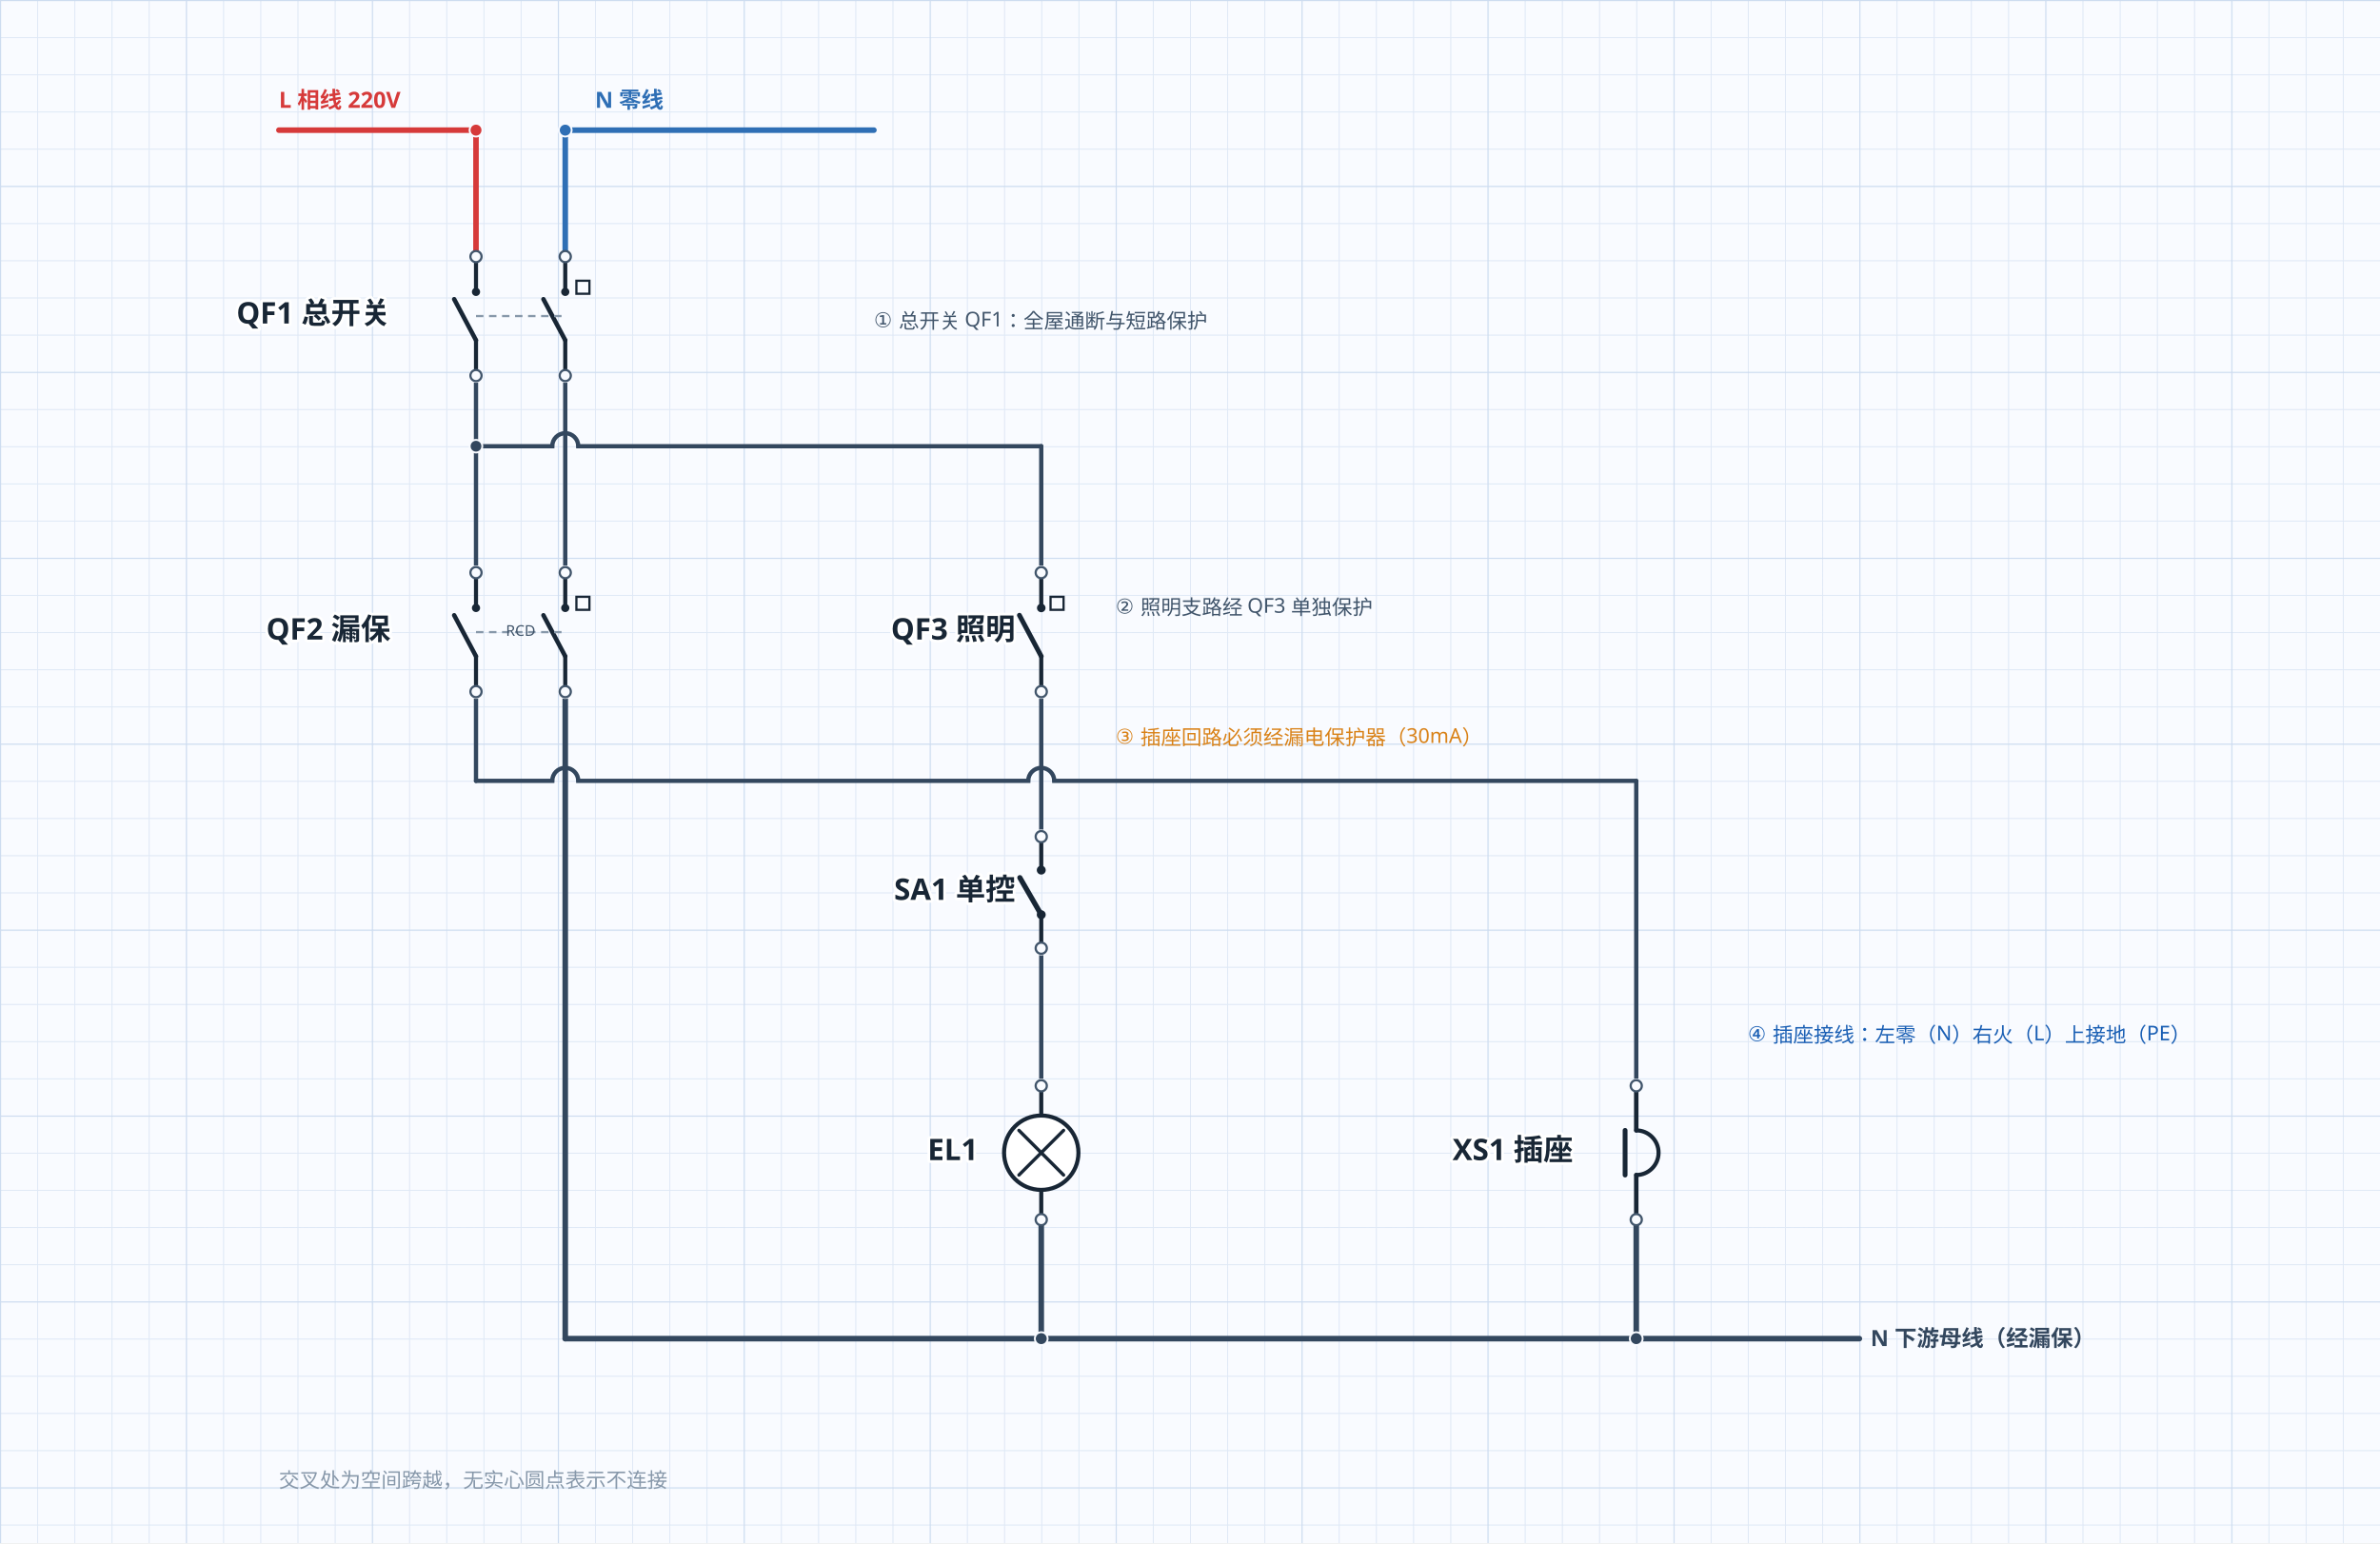
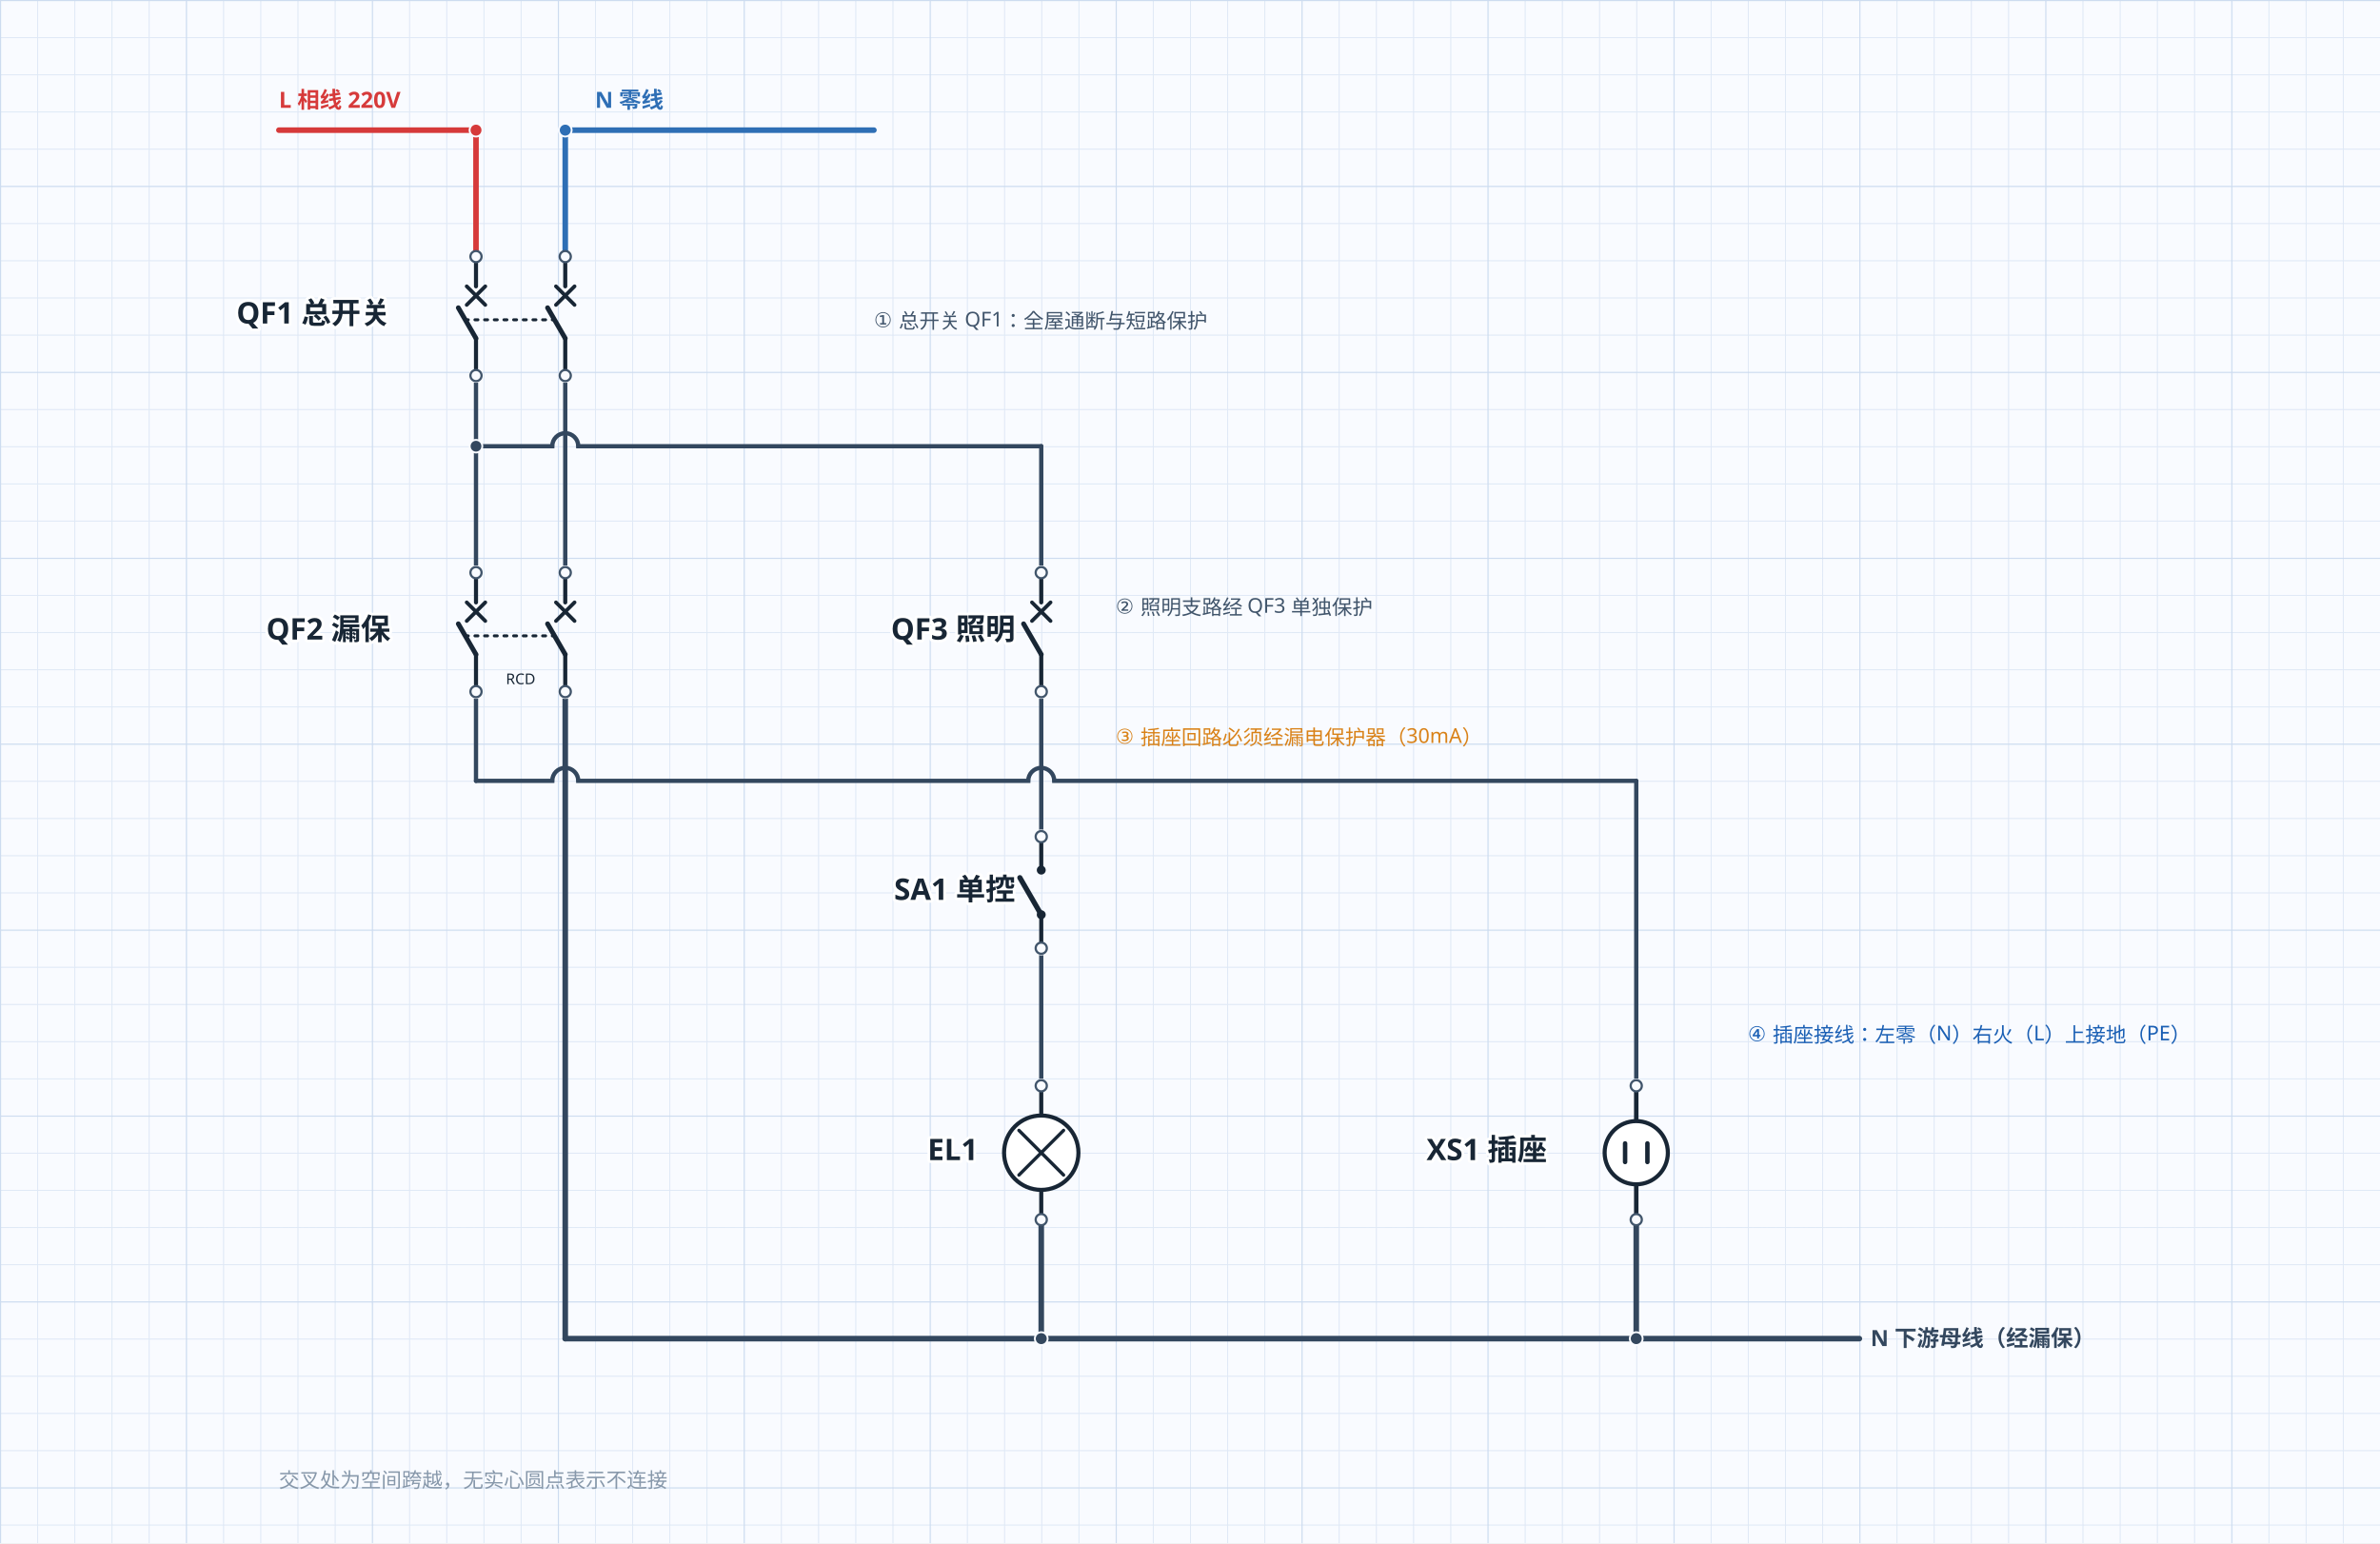
<svg xmlns="http://www.w3.org/2000/svg" viewBox="0 0 1280 830" width="100%" height="100%" preserveAspectRatio="xMidYMid meet" font-family="'Segoe UI','Microsoft YaHei','Noto Sans SC',sans-serif">
  <defs>
    <pattern id="gridMinor" width="20" height="20" patternUnits="userSpaceOnUse">
      <path d="M 20 0 L 0 0 0 20" fill="none" stroke="#dfe9f6" stroke-width="1" />
    </pattern>
    <pattern id="gridMajor" width="100" height="100" patternUnits="userSpaceOnUse">
      <rect width="100" height="100" fill="url(#gridMinor)" />
      <path d="M 100 0 L 0 0 0 100" fill="none" stroke="#cddcf0" stroke-width="1.2" />
    </pattern>
    <filter id="soft" x="-20%" y="-20%" width="140%" height="140%">
      <feDropShadow dx="0" dy="1" stdDeviation="2" flood-color="#1b2a3a" flood-opacity="0.08" />
    </filter>
  </defs>
  <rect x="0" y="0" width="1280" height="830" fill="#f9fbff" />
  <rect x="0" y="0" width="1280" height="830" fill="url(#gridMajor)" />
  <g class="wires">
-     <g class="wire" data-net="L" style="cursor:default">
+     <g class="wire" data-net="L" data-bus="1" style="cursor:default">
      <g class="wire-seg" data-wire-seg="L:0" data-net="L" data-seg="0">
        <line x1="150" y1="70" x2="256" y2="70" stroke="#d63a3a" stroke-width="3" stroke-linecap="round" opacity="1" />
      </g>
      <g class="wire-seg" data-wire-seg="L:null" data-net="L">
        <line x1="256" y1="138" x2="256" y2="70" stroke="#d63a3a" stroke-width="3" stroke-linecap="round" opacity="1" />
      </g>
      <circle class="junction" cx="256" cy="70" r="3.45" fill="#d63a3a" stroke="#f9fbff" stroke-width="1" opacity="1" />
    </g>
-     <g class="wire" data-net="N-in" style="cursor:default">
+     <g class="wire" data-net="N-in" data-bus="1" style="cursor:default">
      <g class="wire-seg" data-wire-seg="N-in:0" data-net="N-in" data-seg="0">
        <line x1="304" y1="70" x2="470" y2="70" stroke="#2f6fb5" stroke-width="3" stroke-linecap="round" opacity="1" />
      </g>
      <g class="wire-seg" data-wire-seg="N-in:null" data-net="N-in">
        <line x1="304" y1="138" x2="304" y2="70" stroke="#2f6fb5" stroke-width="3" stroke-linecap="round" opacity="1" />
      </g>
      <circle class="junction" cx="304" cy="70" r="3.45" fill="#2f6fb5" stroke="#f9fbff" stroke-width="1" opacity="1" />
    </g>
-     <g class="wire" data-net="n-L-out" style="cursor:default">
+     <g class="wire" data-net="n-L-out" data-bus="0" style="cursor:default">
      <g class="wire-seg" data-wire-seg="n-L-out:0" data-net="n-L-out" data-seg="0">
        <line x1="256" y1="202" x2="256" y2="308" stroke="#33475e" stroke-width="2.3" stroke-linecap="round" opacity="1" />
      </g>
      <g class="wire-seg" data-wire-seg="n-L-out:1" data-net="n-L-out" data-seg="1">
        <path d="M 256 240 L 297 240 A 7 7 0 0 1 311 240 L 560 240" fill="none" stroke="#33475e" stroke-width="2.3" stroke-linecap="round" opacity="1" />
      </g>
      <g class="wire-seg" data-wire-seg="n-L-out:1" data-net="n-L-out" data-seg="1">
        <line x1="560" y1="240" x2="560" y2="310" stroke="#33475e" stroke-width="2.3" stroke-linecap="round" opacity="1" />
      </g>
      <circle class="junction" cx="256" cy="240" r="3.4" fill="#33475e" stroke="#f9fbff" stroke-width="1" opacity="1" />
      <circle class="junction" cx="256" cy="202" r="3.4" fill="#33475e" stroke="#f9fbff" stroke-width="1" opacity="1" />
      <circle class="junction" cx="256" cy="308" r="3.4" fill="#33475e" stroke="#f9fbff" stroke-width="1" opacity="1" />
      <circle class="junction" cx="560" cy="308" r="3.4" fill="#33475e" stroke="#f9fbff" stroke-width="1" opacity="1" />
    </g>
-     <g class="wire" data-net="n-N-out" style="cursor:default">
+     <g class="wire" data-net="n-N-out" data-bus="0" style="cursor:default">
      <g class="wire-seg" data-wire-seg="n-N-out:0" data-net="n-N-out" data-seg="0">
        <line x1="304" y1="202" x2="304" y2="308" stroke="#33475e" stroke-width="2.3" stroke-linecap="round" opacity="1" />
      </g>
      <circle class="junction" cx="304" cy="202" r="3.4" fill="#33475e" stroke="#f9fbff" stroke-width="1" opacity="1" />
      <circle class="junction" cx="304" cy="308" r="3.4" fill="#33475e" stroke="#f9fbff" stroke-width="1" opacity="1" />
    </g>
-     <g class="wire" data-net="n-N-bus" style="cursor:default">
+     <g class="wire" data-net="n-N-bus" data-bus="1" style="cursor:default">
      <g class="wire-seg" data-wire-seg="n-N-bus:0" data-net="n-N-bus" data-seg="0">
        <line x1="304" y1="372" x2="304" y2="720" stroke="#33475e" stroke-width="3" stroke-linecap="round" opacity="1" />
      </g>
      <g class="wire-seg" data-wire-seg="n-N-bus:0" data-net="n-N-bus" data-seg="0">
        <line x1="304" y1="720" x2="1000" y2="720" stroke="#33475e" stroke-width="3" stroke-linecap="round" opacity="1" />
      </g>
      <g class="wire-seg" data-wire-seg="n-N-bus:null" data-net="n-N-bus">
        <line x1="560" y1="656" x2="560" y2="720" stroke="#33475e" stroke-width="3" stroke-linecap="round" opacity="1" />
      </g>
      <g class="wire-seg" data-wire-seg="n-N-bus:null" data-net="n-N-bus">
        <line x1="880" y1="656" x2="880" y2="720" stroke="#33475e" stroke-width="3" stroke-linecap="round" opacity="1" />
      </g>
      <circle class="junction" cx="304" cy="372" r="3.45" fill="#33475e" stroke="#f9fbff" stroke-width="1" opacity="1" />
      <circle class="junction" cx="560" cy="720" r="3.45" fill="#33475e" stroke="#f9fbff" stroke-width="1" opacity="1" />
      <circle class="junction" cx="880" cy="720" r="3.45" fill="#33475e" stroke="#f9fbff" stroke-width="1" opacity="1" />
    </g>
-     <g class="wire" data-net="n-socket-L" style="cursor:default">
+     <g class="wire" data-net="n-socket-L" data-bus="0" style="cursor:default">
      <g class="wire-seg" data-wire-seg="n-socket-L:0" data-net="n-socket-L" data-seg="0">
        <line x1="256" y1="372" x2="256" y2="420" stroke="#33475e" stroke-width="2.3" stroke-linecap="round" opacity="1" />
      </g>
      <g class="wire-seg" data-wire-seg="n-socket-L:0" data-net="n-socket-L" data-seg="0">
        <path d="M 256 420 L 297 420 A 7 7 0 0 1 311 420 L 553 420 A 7 7 0 0 1 567 420 L 880 420" fill="none" stroke="#33475e" stroke-width="2.3" stroke-linecap="round" opacity="1" />
      </g>
      <g class="wire-seg" data-wire-seg="n-socket-L:0" data-net="n-socket-L" data-seg="0">
        <line x1="880" y1="420" x2="880" y2="584" stroke="#33475e" stroke-width="2.3" stroke-linecap="round" opacity="1" />
      </g>
      <circle class="junction" cx="256" cy="372" r="3.4" fill="#33475e" stroke="#f9fbff" stroke-width="1" opacity="1" />
      <circle class="junction" cx="880" cy="584" r="3.4" fill="#33475e" stroke="#f9fbff" stroke-width="1" opacity="1" />
    </g>
-     <g class="wire" data-net="n-lamp-1" style="cursor:default">
+     <g class="wire" data-net="n-lamp-1" data-bus="0" style="cursor:default">
      <g class="wire-seg" data-wire-seg="n-lamp-1:0" data-net="n-lamp-1" data-seg="0">
        <line x1="560" y1="370" x2="560" y2="450" stroke="#33475e" stroke-width="2.3" stroke-linecap="round" opacity="1" />
      </g>
      <circle class="junction" cx="560" cy="372" r="3.4" fill="#33475e" stroke="#f9fbff" stroke-width="1" opacity="1" />
      <circle class="junction" cx="560" cy="450" r="3.4" fill="#33475e" stroke="#f9fbff" stroke-width="1" opacity="1" />
    </g>
-     <g class="wire" data-net="n-lamp-2" style="cursor:default">
+     <g class="wire" data-net="n-lamp-2" data-bus="0" style="cursor:default">
      <g class="wire-seg" data-wire-seg="n-lamp-2:0" data-net="n-lamp-2" data-seg="0">
        <line x1="560" y1="510" x2="560" y2="584" stroke="#33475e" stroke-width="2.3" stroke-linecap="round" opacity="1" />
      </g>
      <circle class="junction" cx="560" cy="510" r="3.4" fill="#33475e" stroke="#f9fbff" stroke-width="1" opacity="1" />
      <circle class="junction" cx="560" cy="584" r="3.4" fill="#33475e" stroke="#f9fbff" stroke-width="1" opacity="1" />
    </g>
  </g>
  <g class="wire-labels">
-     <text x="150" y="58" font-size="12" font-weight="600" fill="#d63a3a" text-anchor="start" font-family="'Segoe UI','Microsoft YaHei','Noto Sans SC',sans-serif">L 相线 220V</text>
-     <text x="320" y="58" font-size="12" font-weight="600" fill="#2f6fb5" text-anchor="start" font-family="'Segoe UI','Microsoft YaHei','Noto Sans SC',sans-serif">N 零线</text>
-     <text x="1006" y="724" font-size="12" font-weight="600" fill="#33475e" text-anchor="start" font-family="'Segoe UI','Microsoft YaHei','Noto Sans SC',sans-serif">N 下游母线（经漏保）</text>
+     <text x="150" y="58" font-size="12" font-weight="600" fill="#d63a3a" text-anchor="start" font-family="'Segoe UI','Microsoft YaHei','Noto Sans SC',sans-serif" data-net="L" data-bus-label="L">L 相线 220V</text>
+     <text x="320" y="58" font-size="12" font-weight="600" fill="#2f6fb5" text-anchor="start" font-family="'Segoe UI','Microsoft YaHei','Noto Sans SC',sans-serif" data-net="N-in" data-bus-label="N-in">N 零线</text>
+     <text x="1006" y="724" font-size="12" font-weight="600" fill="#33475e" text-anchor="start" font-family="'Segoe UI','Microsoft YaHei','Noto Sans SC',sans-serif" data-net="n-N-bus" data-bus-label="n-N-bus">N 下游母线（经漏保）</text>
  </g>
  <g class="devices">
    <g class="dev" data-dev="QF1" style="cursor:pointer">
      <g transform="translate(280 170) rotate(0)">
-         <line x1="-24" y1="-32" x2="-24" y2="-13" stroke="#182635" stroke-width="2.2" stroke-linecap="round" />
-         <line x1="-24" y1="13" x2="-24" y2="32" stroke="#182635" stroke-width="2.2" stroke-linecap="round" />
-         <circle cx="-24" cy="-13" r="2.2" fill="#182635" />
-         <g transform="rotate(-28 -24 13)">
-           <line x1="-24" y1="13" x2="-24" y2="-12" stroke="#182635" stroke-width="2.4" stroke-linecap="round" />
-         </g>
-         <line x1="24" y1="-32" x2="24" y2="-13" stroke="#182635" stroke-width="2.2" stroke-linecap="round" />
-         <line x1="24" y1="13" x2="24" y2="32" stroke="#182635" stroke-width="2.2" stroke-linecap="round" />
-         <circle cx="24" cy="-13" r="2.2" fill="#182635" />
-         <g transform="rotate(-28 24 13)">
-           <line x1="24" y1="13" x2="24" y2="-12" stroke="#182635" stroke-width="2.4" stroke-linecap="round" />
-         </g>
-         <line x1="-24" y1="0" x2="24" y2="0" stroke="#8798aa" stroke-width="1.2" stroke-dasharray="4 3" />
-         <rect x="30" y="-19" width="7" height="7" rx="0" fill="none" stroke="#182635" stroke-width="1.2" />
+         <g class="breaker-pole" data-x="-24" data-angle="-30">
+           <line x1="-24" y1="-32" x2="-24" y2="-16" stroke="#182635" stroke-width="2.2" stroke-linecap="round" />
+           <line x1="-29" y1="-16" x2="-19" y2="-6" stroke="#182635" stroke-width="2" stroke-linecap="round" />
+           <line x1="-29" y1="-6" x2="-19" y2="-16" stroke="#182635" stroke-width="2" stroke-linecap="round" />
+           <line x1="-24" y1="12" x2="-24" y2="32" stroke="#182635" stroke-width="2.2" stroke-linecap="round" />
+           <g transform="rotate(-30 -24 12)">
+             <line x1="-24" y1="12" x2="-24" y2="-7" stroke="#182635" stroke-width="2.6" stroke-linecap="round" />
+           </g>
+         </g>
+         <g class="breaker-pole" data-x="24" data-angle="-30">
+           <line x1="24" y1="-32" x2="24" y2="-16" stroke="#182635" stroke-width="2.2" stroke-linecap="round" />
+           <line x1="19" y1="-16" x2="29" y2="-6" stroke="#182635" stroke-width="2" stroke-linecap="round" />
+           <line x1="19" y1="-6" x2="29" y2="-16" stroke="#182635" stroke-width="2" stroke-linecap="round" />
+           <line x1="24" y1="12" x2="24" y2="32" stroke="#182635" stroke-width="2.2" stroke-linecap="round" />
+           <g transform="rotate(-30 24 12)">
+             <line x1="24" y1="12" x2="24" y2="-7" stroke="#182635" stroke-width="2.6" stroke-linecap="round" />
+           </g>
+         </g>
+         <line class="breaker-link" x1="-29.77" y1="2" x2="18.23" y2="2" stroke="#182635" stroke-width="1.6" stroke-linecap="round" stroke-dasharray="1.6 3.6" />
      </g>
      <text x="210" y="174" font-size="16" font-weight="700" fill="#182635" text-anchor="end" font-family="'Segoe UI','Microsoft YaHei','Noto Sans SC',sans-serif" paint-order="stroke" stroke="#ffffff" stroke-width="3" stroke-linejoin="round" data-dev-label="QF1" data-label-drag="QF1" style="cursor:move">QF1 总开关</text>
      <circle cx="256" cy="138" r="3" fill="#f9fbff" stroke="#41556b" stroke-width="1.2" class="pin" data-pin="QF1:1" />
      <circle cx="304" cy="138" r="3" fill="#f9fbff" stroke="#41556b" stroke-width="1.2" class="pin" data-pin="QF1:3" />
      <circle cx="256" cy="202" r="3" fill="#f9fbff" stroke="#41556b" stroke-width="1.2" class="pin" data-pin="QF1:2" />
      <circle cx="304" cy="202" r="3" fill="#f9fbff" stroke="#41556b" stroke-width="1.2" class="pin" data-pin="QF1:4" />
    </g>
    <g class="dev" data-dev="QF2" style="cursor:pointer">
      <g transform="translate(280 340) rotate(0)">
-         <line x1="-24" y1="-32" x2="-24" y2="-13" stroke="#182635" stroke-width="2.2" stroke-linecap="round" />
-         <line x1="-24" y1="13" x2="-24" y2="32" stroke="#182635" stroke-width="2.2" stroke-linecap="round" />
-         <circle cx="-24" cy="-13" r="2.2" fill="#182635" />
-         <g transform="rotate(-28 -24 13)">
-           <line x1="-24" y1="13" x2="-24" y2="-12" stroke="#182635" stroke-width="2.4" stroke-linecap="round" />
-         </g>
-         <line x1="24" y1="-32" x2="24" y2="-13" stroke="#182635" stroke-width="2.2" stroke-linecap="round" />
-         <line x1="24" y1="13" x2="24" y2="32" stroke="#182635" stroke-width="2.2" stroke-linecap="round" />
-         <circle cx="24" cy="-13" r="2.2" fill="#182635" />
-         <g transform="rotate(-28 24 13)">
-           <line x1="24" y1="13" x2="24" y2="-12" stroke="#182635" stroke-width="2.4" stroke-linecap="round" />
-         </g>
-         <line x1="-24" y1="0" x2="24" y2="0" stroke="#8798aa" stroke-width="1.2" stroke-dasharray="4 3" />
-         <rect x="30" y="-19" width="7" height="7" rx="0" fill="none" stroke="#182635" stroke-width="1.2" />
-         <text x="0" y="2" font-size="8" font-weight="500" fill="#41556b" text-anchor="middle" font-family="'Segoe UI','Microsoft YaHei',sans-serif">RCD</text>
+         <g class="breaker-pole" data-x="-24" data-angle="-30">
+           <line x1="-24" y1="-32" x2="-24" y2="-16" stroke="#182635" stroke-width="2.2" stroke-linecap="round" />
+           <line x1="-29" y1="-16" x2="-19" y2="-6" stroke="#182635" stroke-width="2" stroke-linecap="round" />
+           <line x1="-29" y1="-6" x2="-19" y2="-16" stroke="#182635" stroke-width="2" stroke-linecap="round" />
+           <line x1="-24" y1="12" x2="-24" y2="32" stroke="#182635" stroke-width="2.2" stroke-linecap="round" />
+           <g transform="rotate(-30 -24 12)">
+             <line x1="-24" y1="12" x2="-24" y2="-7" stroke="#182635" stroke-width="2.6" stroke-linecap="round" />
+           </g>
+         </g>
+         <g class="breaker-pole" data-x="24" data-angle="-30">
+           <line x1="24" y1="-32" x2="24" y2="-16" stroke="#182635" stroke-width="2.2" stroke-linecap="round" />
+           <line x1="19" y1="-16" x2="29" y2="-6" stroke="#182635" stroke-width="2" stroke-linecap="round" />
+           <line x1="19" y1="-6" x2="29" y2="-16" stroke="#182635" stroke-width="2" stroke-linecap="round" />
+           <line x1="24" y1="12" x2="24" y2="32" stroke="#182635" stroke-width="2.2" stroke-linecap="round" />
+           <g transform="rotate(-30 24 12)">
+             <line x1="24" y1="12" x2="24" y2="-7" stroke="#182635" stroke-width="2.6" stroke-linecap="round" />
+           </g>
+         </g>
+         <line class="breaker-link" x1="-29.77" y1="2" x2="18.23" y2="2" stroke="#182635" stroke-width="1.6" stroke-linecap="round" stroke-dasharray="1.6 3.6" />
+         <text x="0" y="28" font-size="8" font-weight="500" fill="#182635" text-anchor="middle" font-family="'Segoe UI','Microsoft YaHei',sans-serif">RCD</text>
      </g>
      <text x="210" y="344" font-size="16" font-weight="700" fill="#182635" text-anchor="end" font-family="'Segoe UI','Microsoft YaHei','Noto Sans SC',sans-serif" paint-order="stroke" stroke="#ffffff" stroke-width="3" stroke-linejoin="round" data-dev-label="QF2" data-label-drag="QF2" style="cursor:move">QF2 漏保</text>
      <circle cx="256" cy="308" r="3" fill="#f9fbff" stroke="#41556b" stroke-width="1.2" class="pin" data-pin="QF2:1" />
      <circle cx="304" cy="308" r="3" fill="#f9fbff" stroke="#41556b" stroke-width="1.2" class="pin" data-pin="QF2:3" />
      <circle cx="256" cy="372" r="3" fill="#f9fbff" stroke="#41556b" stroke-width="1.2" class="pin" data-pin="QF2:2" />
      <circle cx="304" cy="372" r="3" fill="#f9fbff" stroke="#41556b" stroke-width="1.2" class="pin" data-pin="QF2:4" />
    </g>
    <g class="dev" data-dev="QF3" style="cursor:pointer">
      <g transform="translate(560 340) rotate(0)">
-         <line x1="0" y1="-32" x2="0" y2="-13" stroke="#182635" stroke-width="2.2" stroke-linecap="round" />
-         <line x1="0" y1="13" x2="0" y2="32" stroke="#182635" stroke-width="2.2" stroke-linecap="round" />
-         <circle cx="0" cy="-13" r="2.3" fill="#182635" />
-         <g transform="rotate(-28 0 13)">
-           <line x1="0" y1="13" x2="0" y2="-12" stroke="#182635" stroke-width="2.6" stroke-linecap="round" />
-         </g>
-         <rect x="5" y="-19" width="7" height="7" rx="0" fill="none" stroke="#182635" stroke-width="1.2" />
+         <g class="breaker-pole" data-x="0" data-angle="-30">
+           <line x1="0" y1="-32" x2="0" y2="-16" stroke="#182635" stroke-width="2.2" stroke-linecap="round" />
+           <line x1="-5" y1="-16" x2="5" y2="-6" stroke="#182635" stroke-width="2" stroke-linecap="round" />
+           <line x1="-5" y1="-6" x2="5" y2="-16" stroke="#182635" stroke-width="2" stroke-linecap="round" />
+           <line x1="0" y1="12" x2="0" y2="32" stroke="#182635" stroke-width="2.2" stroke-linecap="round" />
+           <g transform="rotate(-30 0 12)">
+             <line x1="0" y1="12" x2="0" y2="-7" stroke="#182635" stroke-width="2.6" stroke-linecap="round" />
+           </g>
+         </g>
      </g>
      <text x="546" y="344" font-size="16" font-weight="700" fill="#182635" text-anchor="end" font-family="'Segoe UI','Microsoft YaHei','Noto Sans SC',sans-serif" paint-order="stroke" stroke="#ffffff" stroke-width="3" stroke-linejoin="round" data-dev-label="QF3" data-label-drag="QF3" style="cursor:move">QF3 照明</text>
      <circle cx="560" cy="308" r="3" fill="#f9fbff" stroke="#41556b" stroke-width="1.2" class="pin" data-pin="QF3:1" />
      <circle cx="560" cy="372" r="3" fill="#f9fbff" stroke="#41556b" stroke-width="1.2" class="pin" data-pin="QF3:2" />
    </g>
    <g class="dev" data-dev="SA1" style="cursor:pointer">
      <g transform="translate(560 480) rotate(0)">
        <line x1="0" y1="-30" x2="0" y2="-12" stroke="#182635" stroke-width="2.2" stroke-linecap="round" />
        <line x1="0" y1="12" x2="0" y2="30" stroke="#182635" stroke-width="2.2" stroke-linecap="round" />
        <circle cx="0" cy="-12" r="2.4" fill="#182635" />
        <circle cx="0" cy="12" r="2.4" fill="#182635" />
        <g transform="rotate(-30 0 12)">
          <line x1="0" y1="12" x2="0" y2="-11" stroke="#182635" stroke-width="2.8" stroke-linecap="round" />
        </g>
      </g>
      <text x="546" y="484" font-size="16" font-weight="700" fill="#182635" text-anchor="end" font-family="'Segoe UI','Microsoft YaHei','Noto Sans SC',sans-serif" paint-order="stroke" stroke="#ffffff" stroke-width="3" stroke-linejoin="round" data-dev-label="SA1" data-label-drag="SA1" style="cursor:move">SA1 单控</text>
      <circle cx="560" cy="450" r="3" fill="#f9fbff" stroke="#41556b" stroke-width="1.2" class="pin" data-pin="SA1:1" />
      <circle cx="560" cy="510" r="3" fill="#f9fbff" stroke="#41556b" stroke-width="1.2" class="pin" data-pin="SA1:2" />
    </g>
    <g class="dev" data-dev="EL1" style="cursor:pointer">
      <g transform="translate(560 620) rotate(0)">
        <line x1="0" y1="-36" x2="0" y2="-20" stroke="#182635" stroke-width="2.2" stroke-linecap="round" />
        <line x1="0" y1="20" x2="0" y2="36" stroke="#182635" stroke-width="2.2" stroke-linecap="round" />
        <circle cx="0" cy="0" r="20" fill="#ffffff" stroke="#182635" stroke-width="2.2" />
        <line x1="-12" y1="-12" x2="12" y2="12" stroke="#182635" stroke-width="1.8" stroke-linecap="round" />
        <line x1="-12" y1="12" x2="12" y2="-12" stroke="#182635" stroke-width="1.8" stroke-linecap="round" />
      </g>
      <text x="526" y="624" font-size="16" font-weight="700" fill="#182635" text-anchor="end" font-family="'Segoe UI','Microsoft YaHei','Noto Sans SC',sans-serif" paint-order="stroke" stroke="#ffffff" stroke-width="3" stroke-linejoin="round" data-dev-label="EL1" data-label-drag="EL1" style="cursor:move">EL1</text>
      <circle cx="560" cy="584" r="3" fill="#f9fbff" stroke="#41556b" stroke-width="1.2" class="pin" data-pin="EL1:1" />
      <circle cx="560" cy="656" r="3" fill="#f9fbff" stroke="#41556b" stroke-width="1.2" class="pin" data-pin="EL1:2" />
    </g>
    <g class="dev" data-dev="XS1" style="cursor:pointer">
      <g transform="translate(880 620) rotate(0)">
-         <line x1="0" y1="-36" x2="0" y2="-12" stroke="#182635" stroke-width="2.4" stroke-linecap="round" />
-         <line x1="0" y1="12" x2="0" y2="36" stroke="#182635" stroke-width="2.4" stroke-linecap="round" />
-         <path d="M 0 -12 A 12 12 0 0 1 0 12" fill="none" stroke="#182635" stroke-width="2.2" stroke-linecap="round" stroke-linejoin="round" />
-         <line x1="-6" y1="-12" x2="-6" y2="12" stroke="#182635" stroke-width="2.6" stroke-linecap="round" />
-       </g>
-       <text x="846" y="624" font-size="16" font-weight="700" fill="#182635" text-anchor="end" font-family="'Segoe UI','Microsoft YaHei','Noto Sans SC',sans-serif" paint-order="stroke" stroke="#ffffff" stroke-width="3" stroke-linejoin="round" data-dev-label="XS1" data-label-drag="XS1" style="cursor:move">XS1 插座</text>
+         <line x1="0" y1="-36" x2="0" y2="-17" stroke="#182635" stroke-width="2.4" stroke-linecap="round" />
+         <line x1="0" y1="17" x2="0" y2="36" stroke="#182635" stroke-width="2.4" stroke-linecap="round" />
+         <circle cx="0" cy="0" r="17" fill="#ffffff" stroke="#182635" stroke-width="2.2" />
+         <line x1="-6" y1="-5" x2="-6" y2="5" stroke="#182635" stroke-width="2.4" stroke-linecap="round" />
+         <line x1="6" y1="-5" x2="6" y2="5" stroke="#182635" stroke-width="2.4" stroke-linecap="round" />
+       </g>
+       <text x="832" y="624" font-size="16" font-weight="700" fill="#182635" text-anchor="end" font-family="'Segoe UI','Microsoft YaHei','Noto Sans SC',sans-serif" paint-order="stroke" stroke="#ffffff" stroke-width="3" stroke-linejoin="round" data-dev-label="XS1" data-label-drag="XS1" style="cursor:move">XS1 插座</text>
      <circle cx="880" cy="584" r="3" fill="#f9fbff" stroke="#41556b" stroke-width="1.2" class="pin" data-pin="XS1:1" />
      <circle cx="880" cy="656" r="3" fill="#f9fbff" stroke="#41556b" stroke-width="1.2" class="pin" data-pin="XS1:2" />
    </g>
  </g>
  <g class="notes" />
  <g class="annotations">
    <text x="470" y="176" font-size="11" font-weight="500" fill="#41556b" text-anchor="start" font-family="'Segoe UI','Microsoft YaHei','Noto Sans SC',sans-serif">① 总开关 QF1：全屋通断与短路保护</text>
    <text x="600" y="330" font-size="11" font-weight="500" fill="#41556b" text-anchor="start" font-family="'Segoe UI','Microsoft YaHei','Noto Sans SC',sans-serif">② 照明支路经 QF3 单独保护</text>
    <text x="600" y="400" font-size="11" font-weight="500" fill="#d98218" text-anchor="start" font-family="'Segoe UI','Microsoft YaHei','Noto Sans SC',sans-serif">③ 插座回路必须经漏电保护器（30mA）</text>
    <text x="940" y="560" font-size="11" font-weight="500" fill="#1a5fb4" text-anchor="start" font-family="'Segoe UI','Microsoft YaHei','Noto Sans SC',sans-serif">④ 插座接线：左零（N）右火（L）上接地（PE）</text>
    <text x="150" y="800" font-size="11" font-weight="500" fill="#8798aa" text-anchor="start" font-family="'Segoe UI','Microsoft YaHei','Noto Sans SC',sans-serif">交叉处为空间跨越，无实心圆点表示不连接</text>
  </g>
</svg>
